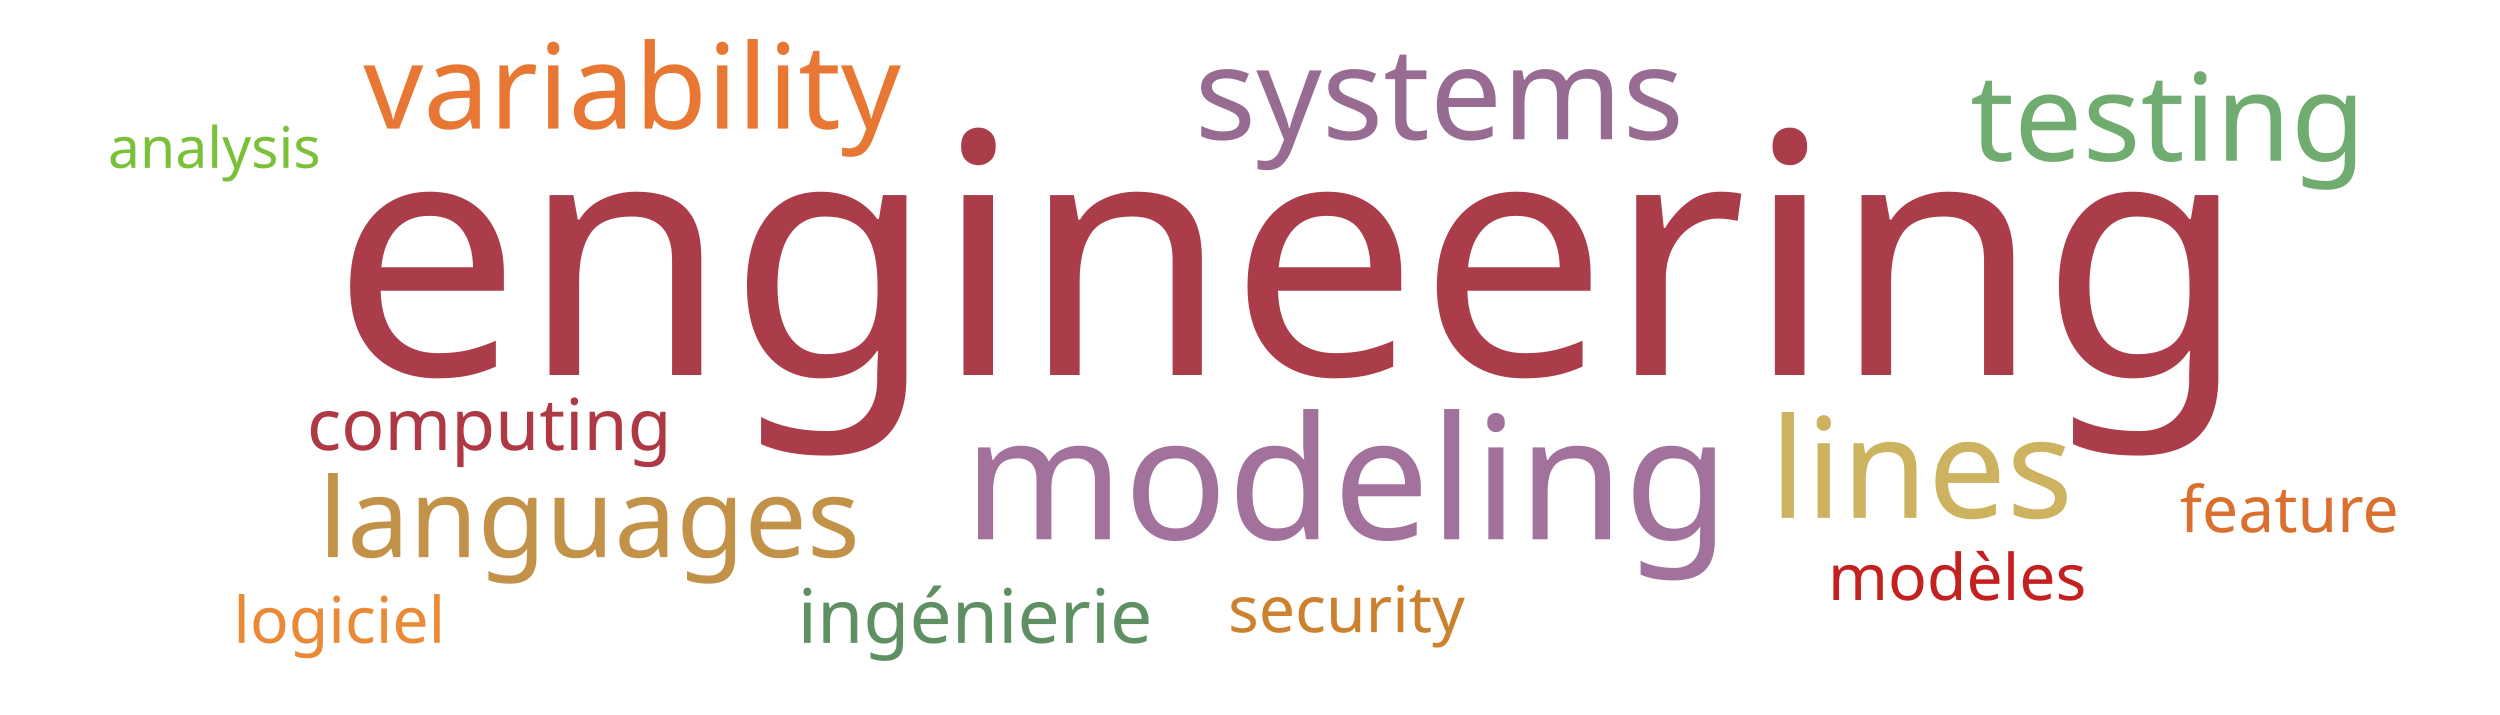
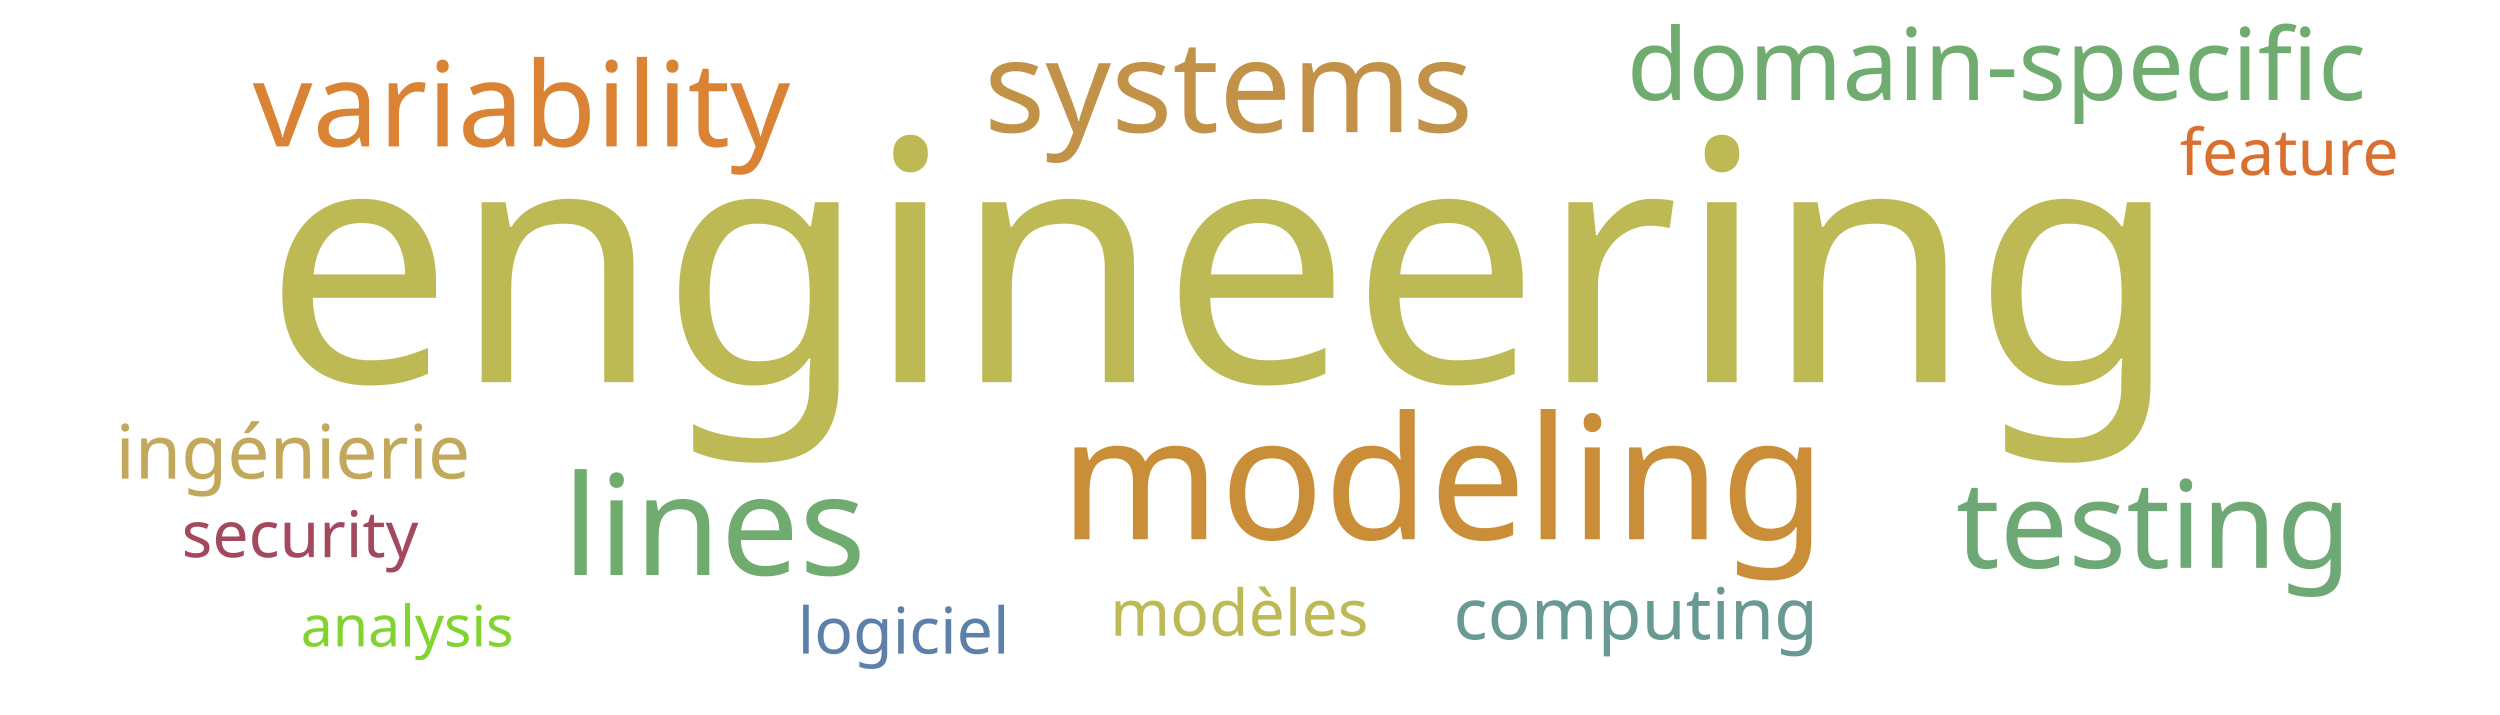
<svg xmlns="http://www.w3.org/2000/svg" width="700" height="200">
  <g transform="translate(350, 100)">
-     <text text-anchor="middle" style="font-family: Impact; font-size: 94px; fill: #ab3d4b" transform="translate(11,5)rotate(0)">engineering</text>
-     <text text-anchor="middle" style="font-family: Impact; font-size: 48px; fill: #a2729c" transform="translate(27,51)rotate(0)">modeling</text>
-     <text text-anchor="middle" style="font-family: Impact; font-size: 39px; fill: #cdb25f" transform="translate(188,45)rotate(0)">lines</text>
-     <text text-anchor="middle" style="font-family: Impact; font-size: 36px; fill: #986b92" transform="translate(53,-61)rotate(0)">systems</text>
-     <text text-anchor="middle" style="font-family: Impact; font-size: 34px; fill: #70ac6f" transform="translate(257,-55)rotate(0)">testing</text>
-     <text text-anchor="middle" style="font-family: Impact; font-size: 33px; fill: #e87733" transform="translate(-173,-64)rotate(0)">variability</text>
-     <text text-anchor="middle" style="font-family: Impact; font-size: 31px; fill: #c39249" transform="translate(-185,56)rotate(0)">languages</text>
-     <text text-anchor="middle" style="font-family: Impact; font-size: 21px; fill: #5e9063" transform="translate(-77,80)rotate(0)">ingénierie</text>
-     <text text-anchor="middle" style="font-family: Impact; font-size: 20px; fill: #af3845" transform="translate(-213,26)rotate(0)">computing</text>
-     <text text-anchor="middle" style="font-family: Impact; font-size: 18px; fill: #cc812f" transform="translate(27,77)rotate(0)">security</text>
-     <text text-anchor="middle" style="font-family: Impact; font-size: 18px; fill: #d9702f" transform="translate(291,49)rotate(0)">feature</text>
-     <text text-anchor="middle" style="font-family: Impact; font-size: 18px; fill: #c42020" transform="translate(198,68)rotate(0)">modèles</text>
-     <text text-anchor="middle" style="font-family: Impact; font-size: 18px; fill: #ea8a37" transform="translate(-255,80)rotate(0)">logiciel</text>
-     <text text-anchor="middle" style="font-family: Impact; font-size: 16px; fill: #7bc039" transform="translate(-290,-53)rotate(0)">analysis</text>
+     <text text-anchor="middle" style="font-family: Impact; font-size: 94px; fill: #bdb954" transform="translate(-8,7)rotate(0)">engineering</text>
+     <text text-anchor="middle" style="font-family: Impact; font-size: 48px; fill: #ca8e38" transform="translate(54,51)rotate(0)">modeling</text>
+     <text text-anchor="middle" style="font-family: Impact; font-size: 39px; fill: #70ac6f" transform="translate(-150,61)rotate(0)">lines</text>
+     <text text-anchor="middle" style="font-family: Impact; font-size: 36px; fill: #c39249" transform="translate(-6,-63)rotate(0)">systems</text>
+     <text text-anchor="middle" style="font-family: Impact; font-size: 34px; fill: #6ea874" transform="translate(253,59)rotate(0)">testing</text>
+     <text text-anchor="middle" style="font-family: Impact; font-size: 33px; fill: #da8335" transform="translate(-204,-59)rotate(0)">variability</text>
+     <text text-anchor="middle" style="font-family: Impact; font-size: 28px; fill: #70ac6f" transform="translate(209,-72)rotate(0)">domain-specific</text>
+     <text text-anchor="middle" style="font-family: Impact; font-size: 21px; fill: #c1a85a" transform="translate(-268,34)rotate(0)">ingénierie</text>
+     <text text-anchor="middle" style="font-family: Impact; font-size: 20px; fill: #689993" transform="translate(108,79)rotate(0)">computing</text>
+     <text text-anchor="middle" style="font-family: Impact; font-size: 18px; fill: #a3495e" transform="translate(-266,56)rotate(0)">security</text>
+     <text text-anchor="middle" style="font-family: Impact; font-size: 18px; fill: #d9702f" transform="translate(291,-51)rotate(0)">feature</text>
+     <text text-anchor="middle" style="font-family: Impact; font-size: 18px; fill: #bdb954" transform="translate(-3,78)rotate(0)">modèles</text>
+     <text text-anchor="middle" style="font-family: Impact; font-size: 18px; fill: #5c80aa" transform="translate(-97,83)rotate(0)">logiciel</text>
+     <text text-anchor="middle" style="font-family: Impact; font-size: 16px; fill: #81d32f" transform="translate(-236,81)rotate(0)">analysis</text>
  </g>
</svg>
